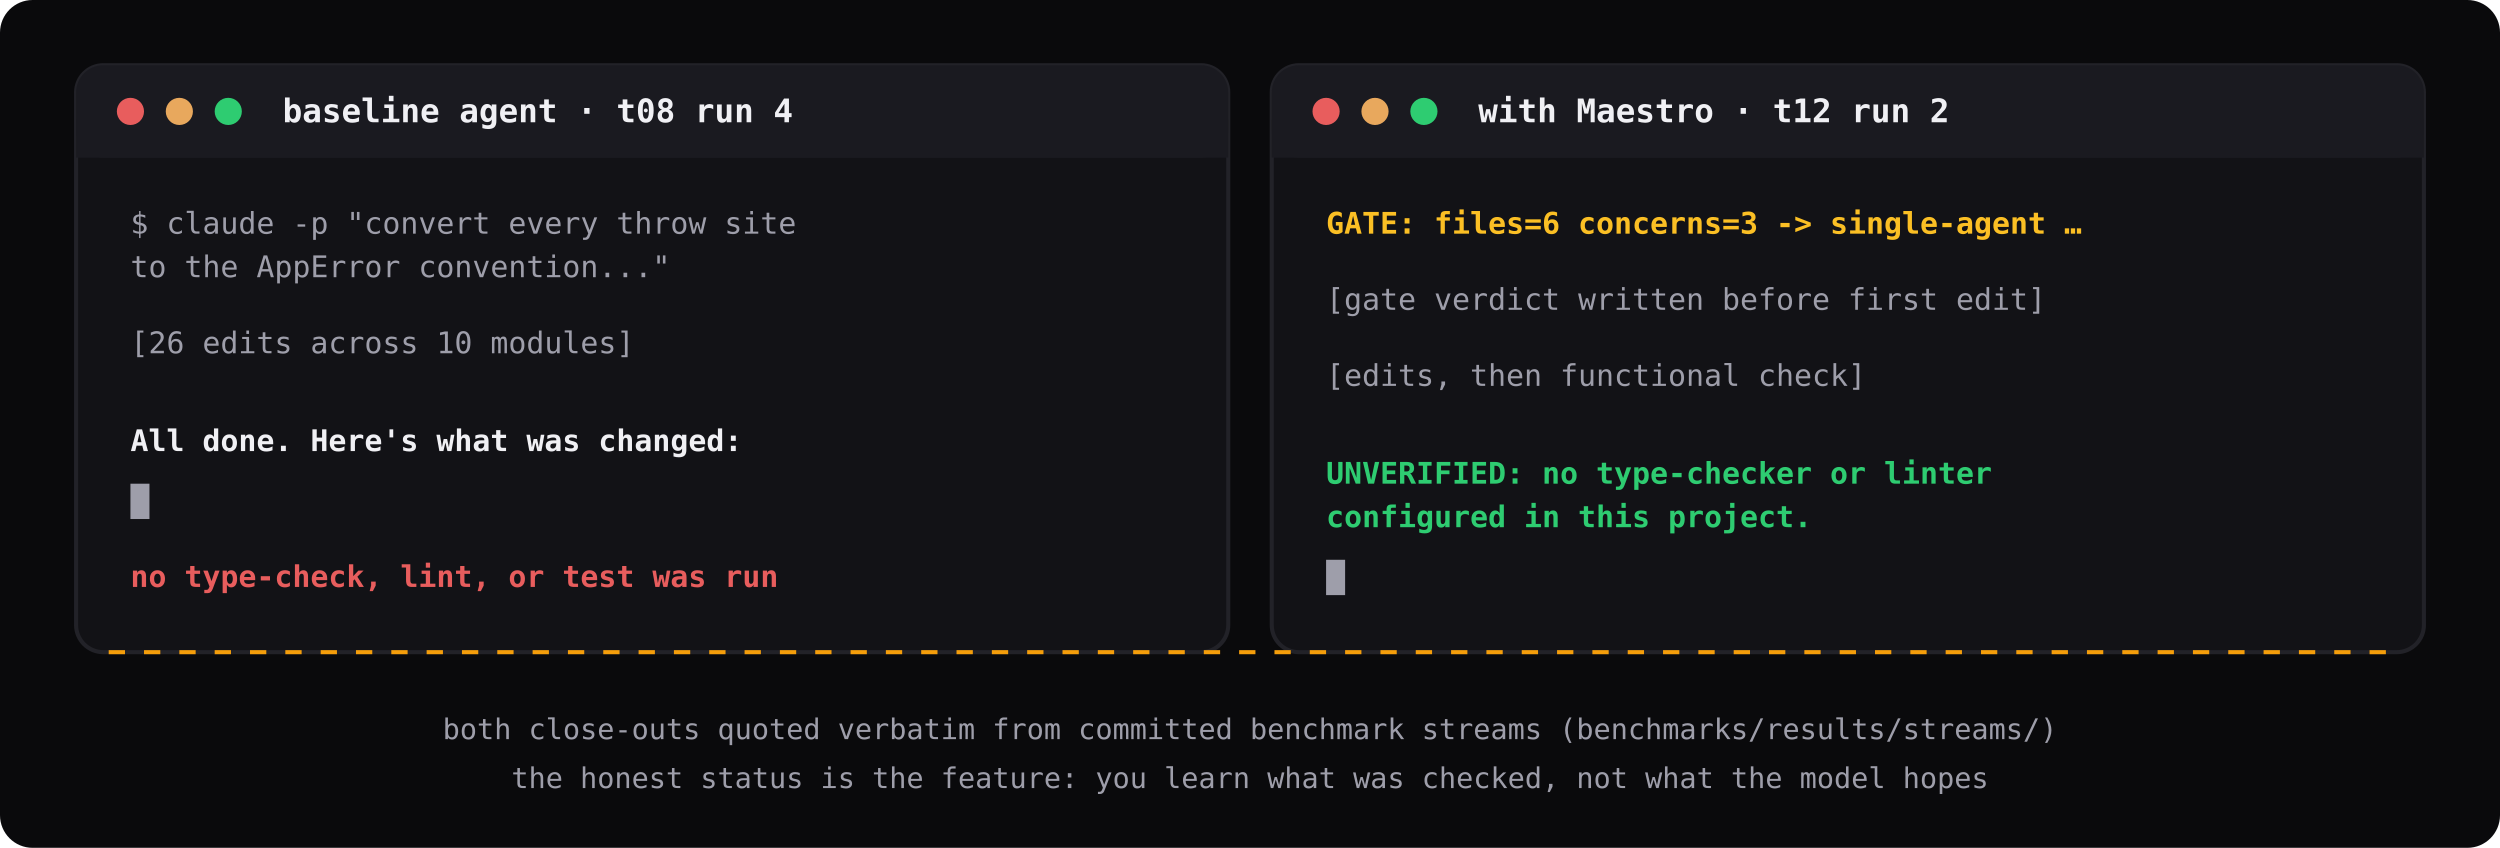
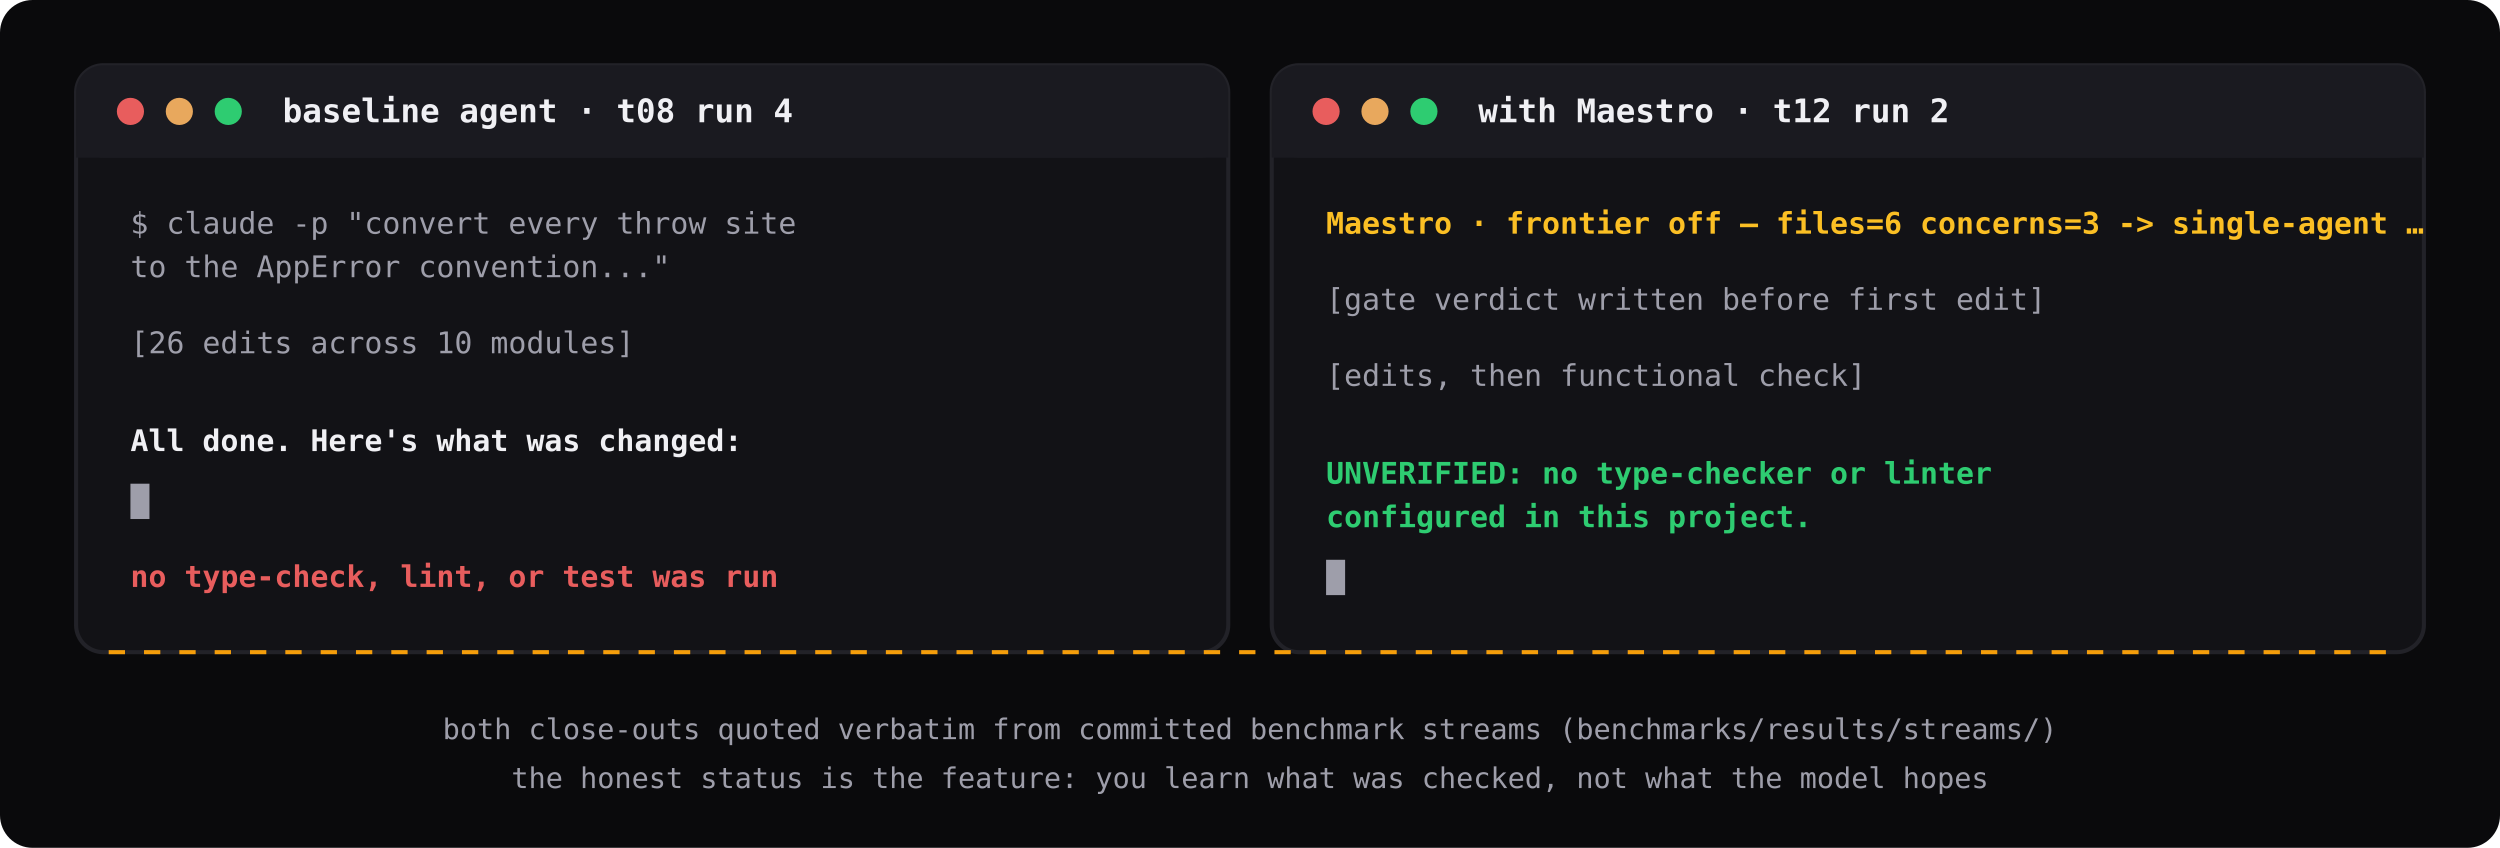
<svg xmlns="http://www.w3.org/2000/svg" viewBox="0 0 920 312" role="img" aria-labelledby="t d">
  <style>
    .panel { fill: #121216; stroke: #222228; stroke-width: 1.5; }
    .bar   { fill: #1a1a20; }
    .ttl   { font: 600 12px ui-monospace, SFMono-Regular, Consolas, monospace; fill: #f0f0f4; }
    .ln    { font: 400 11px ui-monospace, SFMono-Regular, Consolas, monospace; fill: #9e9eaa; }
    .quote { font: 600 11px ui-monospace, SFMono-Regular, Consolas, monospace; fill: #f0f0f4; }
    .bad   { font: 600 11px ui-monospace, SFMono-Regular, Consolas, monospace; fill: #e85d5d; }
    .good  { font: 600 11px ui-monospace, SFMono-Regular, Consolas, monospace; fill: #2ecc71; }
    .gate  { font: 600 11px ui-monospace, SFMono-Regular, Consolas, monospace; fill: #fbbf24; }
    .cap   { font: 400 10.5px ui-monospace, SFMono-Regular, Consolas, monospace; fill: #9e9eaa; }
    .dot   { animation: blink 1.4s steps(1) infinite; }
    .flow  { stroke: #f59e0b; stroke-width: 1.5; fill: none; stroke-dasharray: 6 7; animation: dash 1.6s linear infinite; }
    @keyframes blink { 50% { opacity: 0; } }
    @keyframes dash  { to { stroke-dashoffset: -26; } }
    @media (prefers-reduced-motion: reduce) { .dot, .flow { animation: none; } }
  </style>
  <rect width="920" height="312" rx="12" fill="#0a0a0c" />
  <rect class="panel" x="28" y="24" width="424" height="216" rx="10" />
  <rect class="bar" x="28" y="24" width="424" height="34" rx="10" />
  <rect class="bar" x="28" y="44" width="424" height="14" />
  <circle cx="48" cy="41" r="5" fill="#e85d5d" />
  <circle cx="66" cy="41" r="5" fill="#e8a85d" />
  <circle cx="84" cy="41" r="5" fill="#2ecc71" />
  <text class="ttl" x="104" y="45">baseline agent · t08 run 4</text>
  <text class="ln" x="48" y="86">$ claude -p "convert every throw site</text>
  <text class="ln" x="48" y="102">  to the AppError convention..."</text>
  <text class="ln" x="48" y="130">[26 edits across 10 modules]</text>
  <text class="quote" x="48" y="166">All done. Here's what was changed:</text>
  <rect class="dot" x="48" y="178" width="7" height="13" fill="#9e9eaa" />
  <text class="bad" x="48" y="216">no type-check, lint, or test was run</text>
  <rect class="panel" x="468" y="24" width="424" height="216" rx="10" />
  <rect class="bar" x="468" y="24" width="424" height="34" rx="10" />
  <rect class="bar" x="468" y="44" width="424" height="14" />
  <circle cx="488" cy="41" r="5" fill="#e85d5d" />
  <circle cx="506" cy="41" r="5" fill="#e8a85d" />
  <circle cx="524" cy="41" r="5" fill="#2ecc71" />
  <text class="ttl" x="544" y="45">with Maestro · t12 run 2</text>
-   <text class="gate" x="488" y="86">GATE: files=6 concerns=3 -&gt; single-agent …</text>
+   <text class="gate" x="488" y="86">Maestro · frontier off — files=6 concerns=3 -&gt; single-agent …</text>
  <text class="ln" x="488" y="114">[gate verdict written before first edit]</text>
  <text class="ln" x="488" y="142">[edits, then functional check]</text>
  <text class="good" x="488" y="178">UNVERIFIED: no type-checker or linter</text>
  <text class="good" x="488" y="194">configured in this project.</text>
  <rect class="dot" x="488" y="206" width="7" height="13" fill="#9e9eaa" />
  <line class="flow" x1="40" y1="240" x2="880" y2="240" />
  <text class="cap" x="460" y="272" text-anchor="middle">both close-outs quoted verbatim from committed benchmark streams (benchmarks/results/streams/)</text>
  <text class="cap" x="460" y="290" text-anchor="middle">the honest status is the feature: you learn what was checked, not what the model hopes</text>
</svg>
